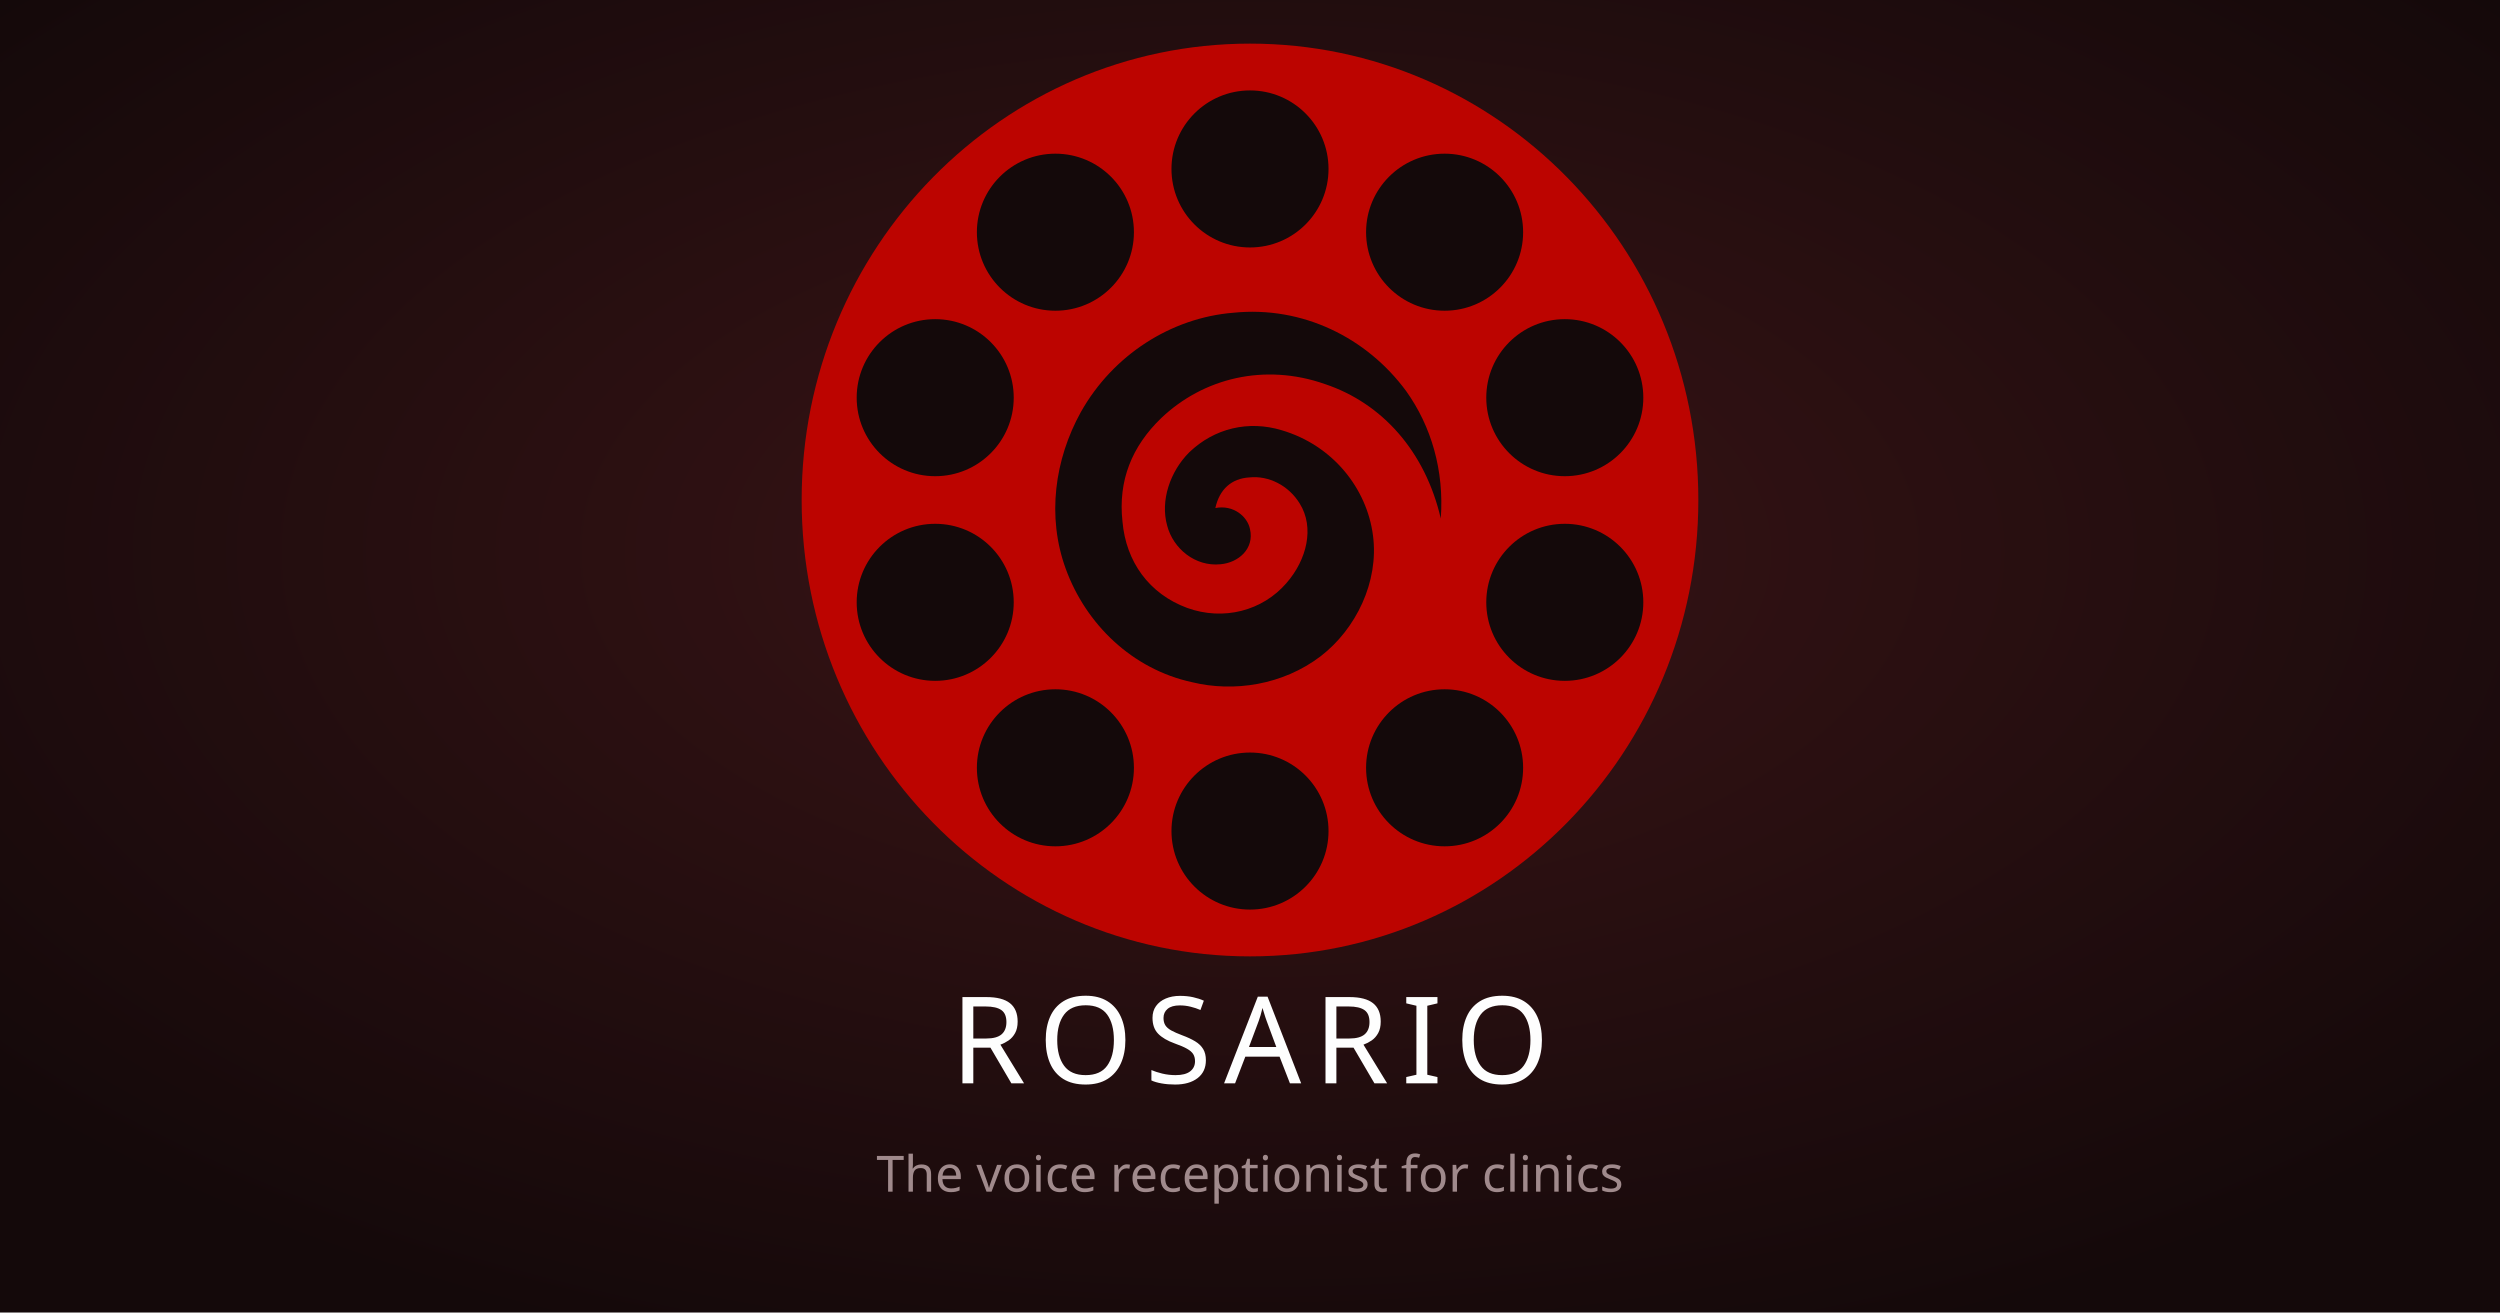
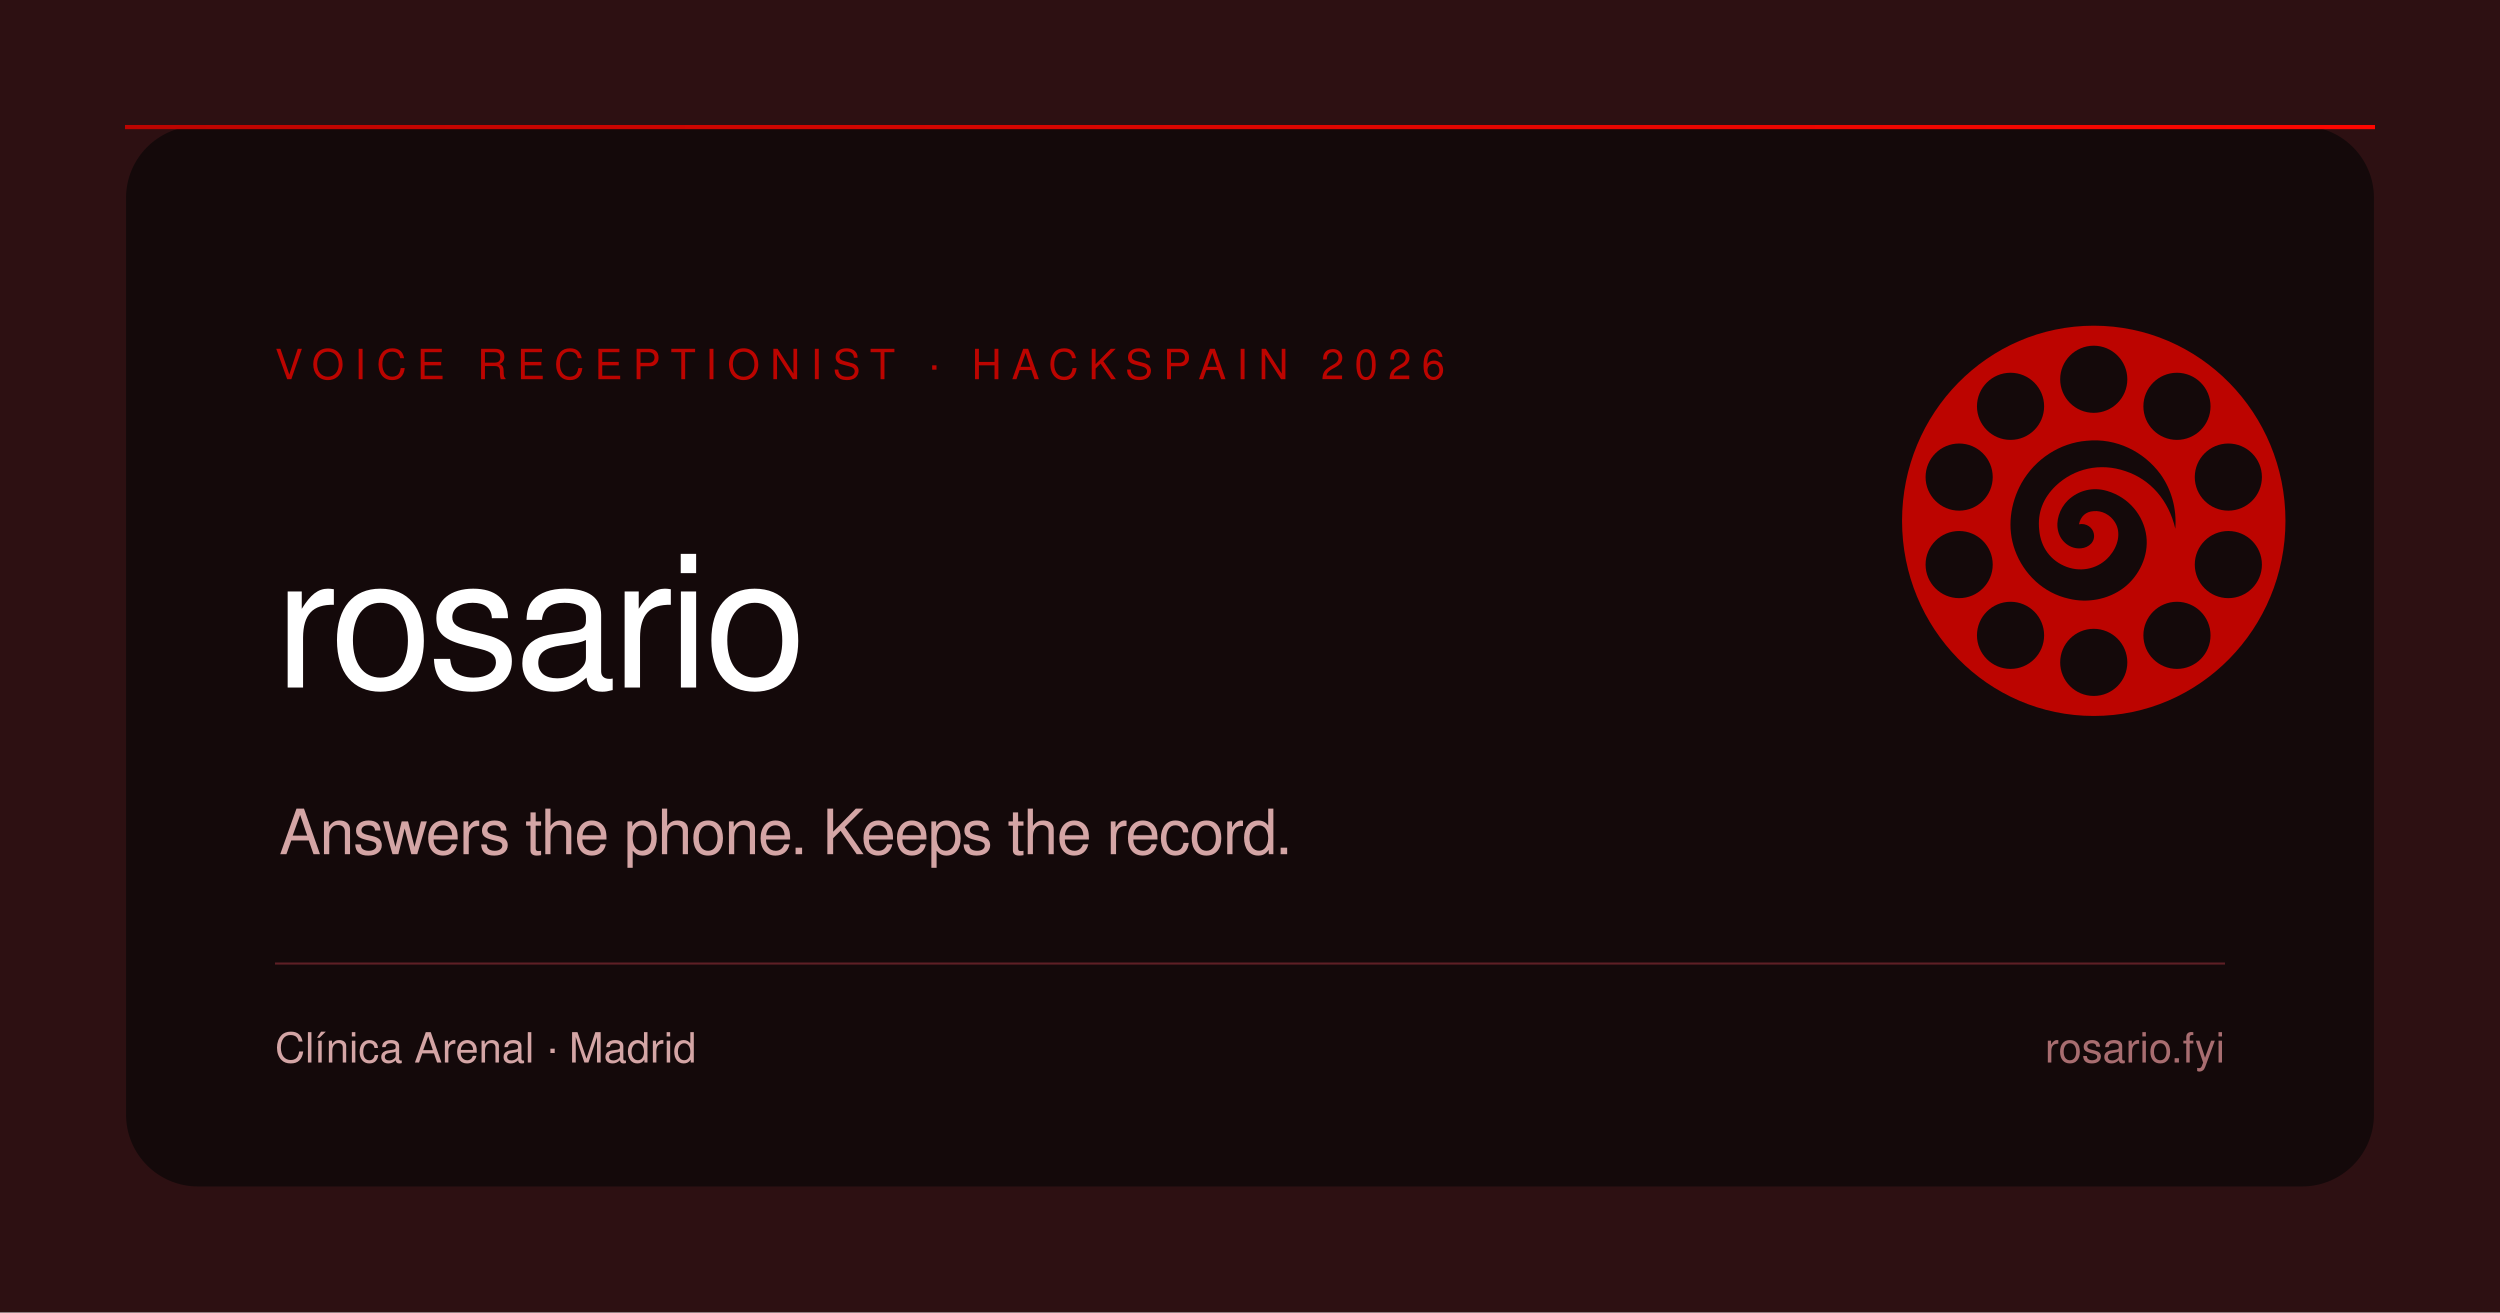
<svg xmlns="http://www.w3.org/2000/svg" width="1200" height="630" viewBox="0 0 1200 630">
  <defs>
-     <radialGradient id="glow" cx="50%" cy="42%" r="65%">
-       <stop offset="0%" stop-color="#3a1416" />
-       <stop offset="100%" stop-color="#14090a" />
-     </radialGradient>
+     <linearGradient id="fireline" x1="0%" y1="0%" x2="100%" y2="0%">
+       <stop offset="0%" stop-color="#bc0400" />
+       <stop offset="100%" stop-color="#fe0600" />
+     </linearGradient>
  </defs>
-   <rect width="1200" height="630" fill="url(#glow)" />
-   <g transform="translate(600 240) scale(0.33) translate(-1524.4 -770)" color="#bc0400">
+   <rect width="1200" height="630" fill="#2d1012" />
+   <rect x="60" y="60" width="1080" height="510" rx="35" fill="#14090a" stroke="#2d1012" stroke-width="1" />
+   <rect x="60" y="60" width="1080" height="2" fill="url(#fireline)" />
+   <text x="132" y="182" font-family="Helvetica, Arial, sans-serif" font-size="20" font-weight="400" letter-spacing="5" fill="#bc0400">VOICE RECEPTIONIST · HACKSPAIN 2026</text>
+   <g transform="translate(1005 250) scale(0.1411) translate(-1524.4 -770)" color="#bc0400">
    <g transform="translate(754.4 0) scale(1.46055) translate(21.7 14.7)">
      <ellipse cx="505.5" cy="512.5" rx="446.5" ry="454.5" fill="currentColor" />
      <g fill="#14090a">
        <ellipse cx="505.5" cy="182.8" rx="78.2" ry="78.2" />
        <ellipse cx="699.3" cy="245.8" rx="78.2" ry="78.2" />
        <ellipse cx="819.0" cy="410.6" rx="78.2" ry="78.2" />
        <ellipse cx="819.0" cy="614.4" rx="78.2" ry="78.2" />
        <ellipse cx="699.3" cy="779.2" rx="78.2" ry="78.2" />
        <ellipse cx="505.5" cy="842.2" rx="78.2" ry="78.2" />
        <ellipse cx="311.7" cy="779.2" rx="78.2" ry="78.2" />
        <ellipse cx="192.0" cy="614.4" rx="78.2" ry="78.2" />
        <ellipse cx="192.0" cy="410.6" rx="78.2" ry="78.2" />
        <ellipse cx="311.7" cy="245.8" rx="78.2" ry="78.2" />
      </g>
      <path d="m695.5 531c-15.5-67-58.5-115-115.5-134-60-21-121-6-163 34-29 28-43 62-38.5 103 3.5 40 26.5 72 64.5 86 36 13 75 3 99-25 20-23 28-55 13-79-11-18-31-28-50-26-18 1-30 12-34 30.5 18-3.5 32 8.5 34.5 21 4.5 19.5-11.5 33.5-29.5 35-25 2.5-47-15.5-53-38.5-7-25 3-54 22-73 25-24 59-32 92-22 51 15 85 58 91 105 6 46-17 93-52 120-38 29-87 36-128 26-60-13-106-58-126-113-19-52-11-109 15-156 32-57 90-94 152-99 69-7 133 25 172 78 25 35 38 79 34.5 127z" fill="#14090a" />
    </g>
  </g>
-   <text x="600" y="520" text-anchor="middle" font-family="Noto Sans" font-size="58" font-weight="300" letter-spacing="6" fill="#fefefe">ROSARIO</text>
-   <text x="600" y="572" text-anchor="middle" font-family="Noto Sans" font-size="24" font-weight="300" fill="#a08a8c">The voice receptionist for clinics</text>
+   <text x="132" y="330" font-family="Helvetica Neue, Helvetica, Arial, sans-serif" font-size="88" font-weight="100" letter-spacing="-2.2" fill="#ffffff">rosario</text>
+   <text x="134" y="410" font-family="Helvetica Neue, Helvetica, Arial, sans-serif" font-size="30" font-weight="200" letter-spacing="-0.6" fill="#d4a5a5">Answers the phone. Keeps the record.</text>
+   <rect x="132" y="462" width="936" height="1" fill="#5e1f25" />
+   <text x="132" y="510" font-family="Helvetica, Arial, sans-serif" font-size="20" font-weight="300" fill="#d4a5a5">Clínica Arenal · Madrid</text>
+   <text x="1068" y="510" font-family="Helvetica, Arial, sans-serif" font-size="20" font-weight="300" fill="#a86d70" text-anchor="end">rosario.fyi</text>
</svg>
